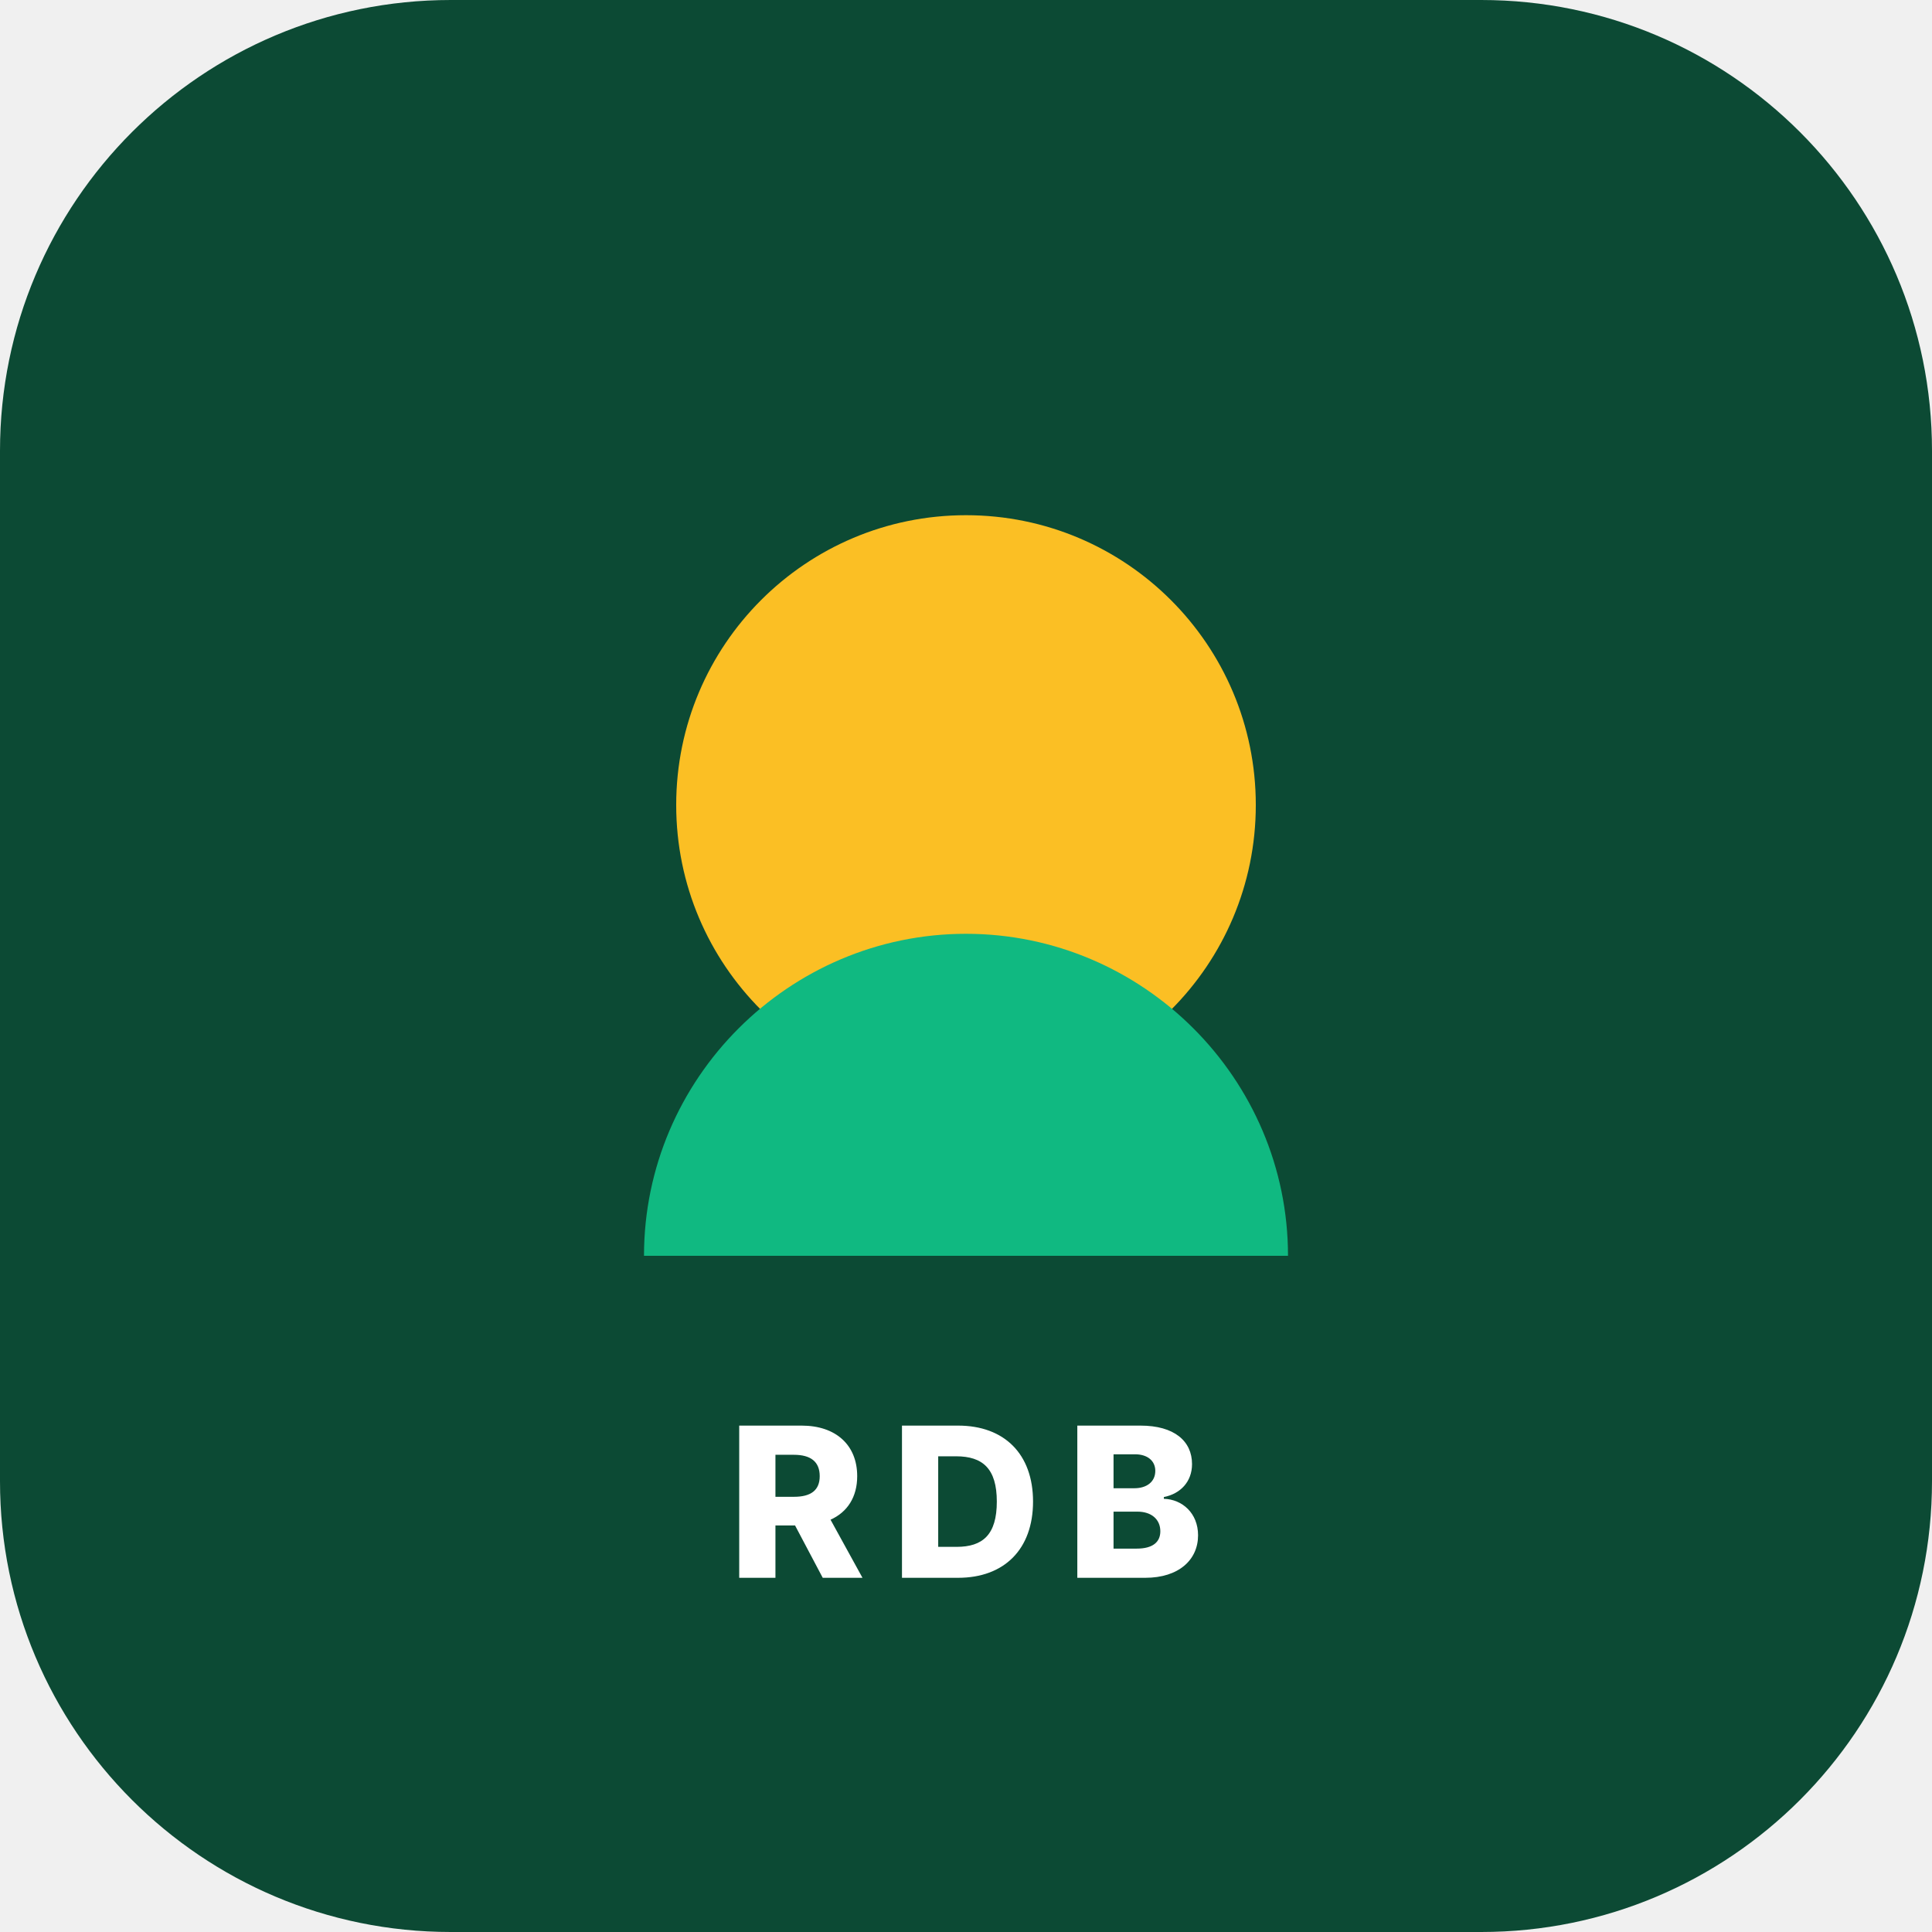
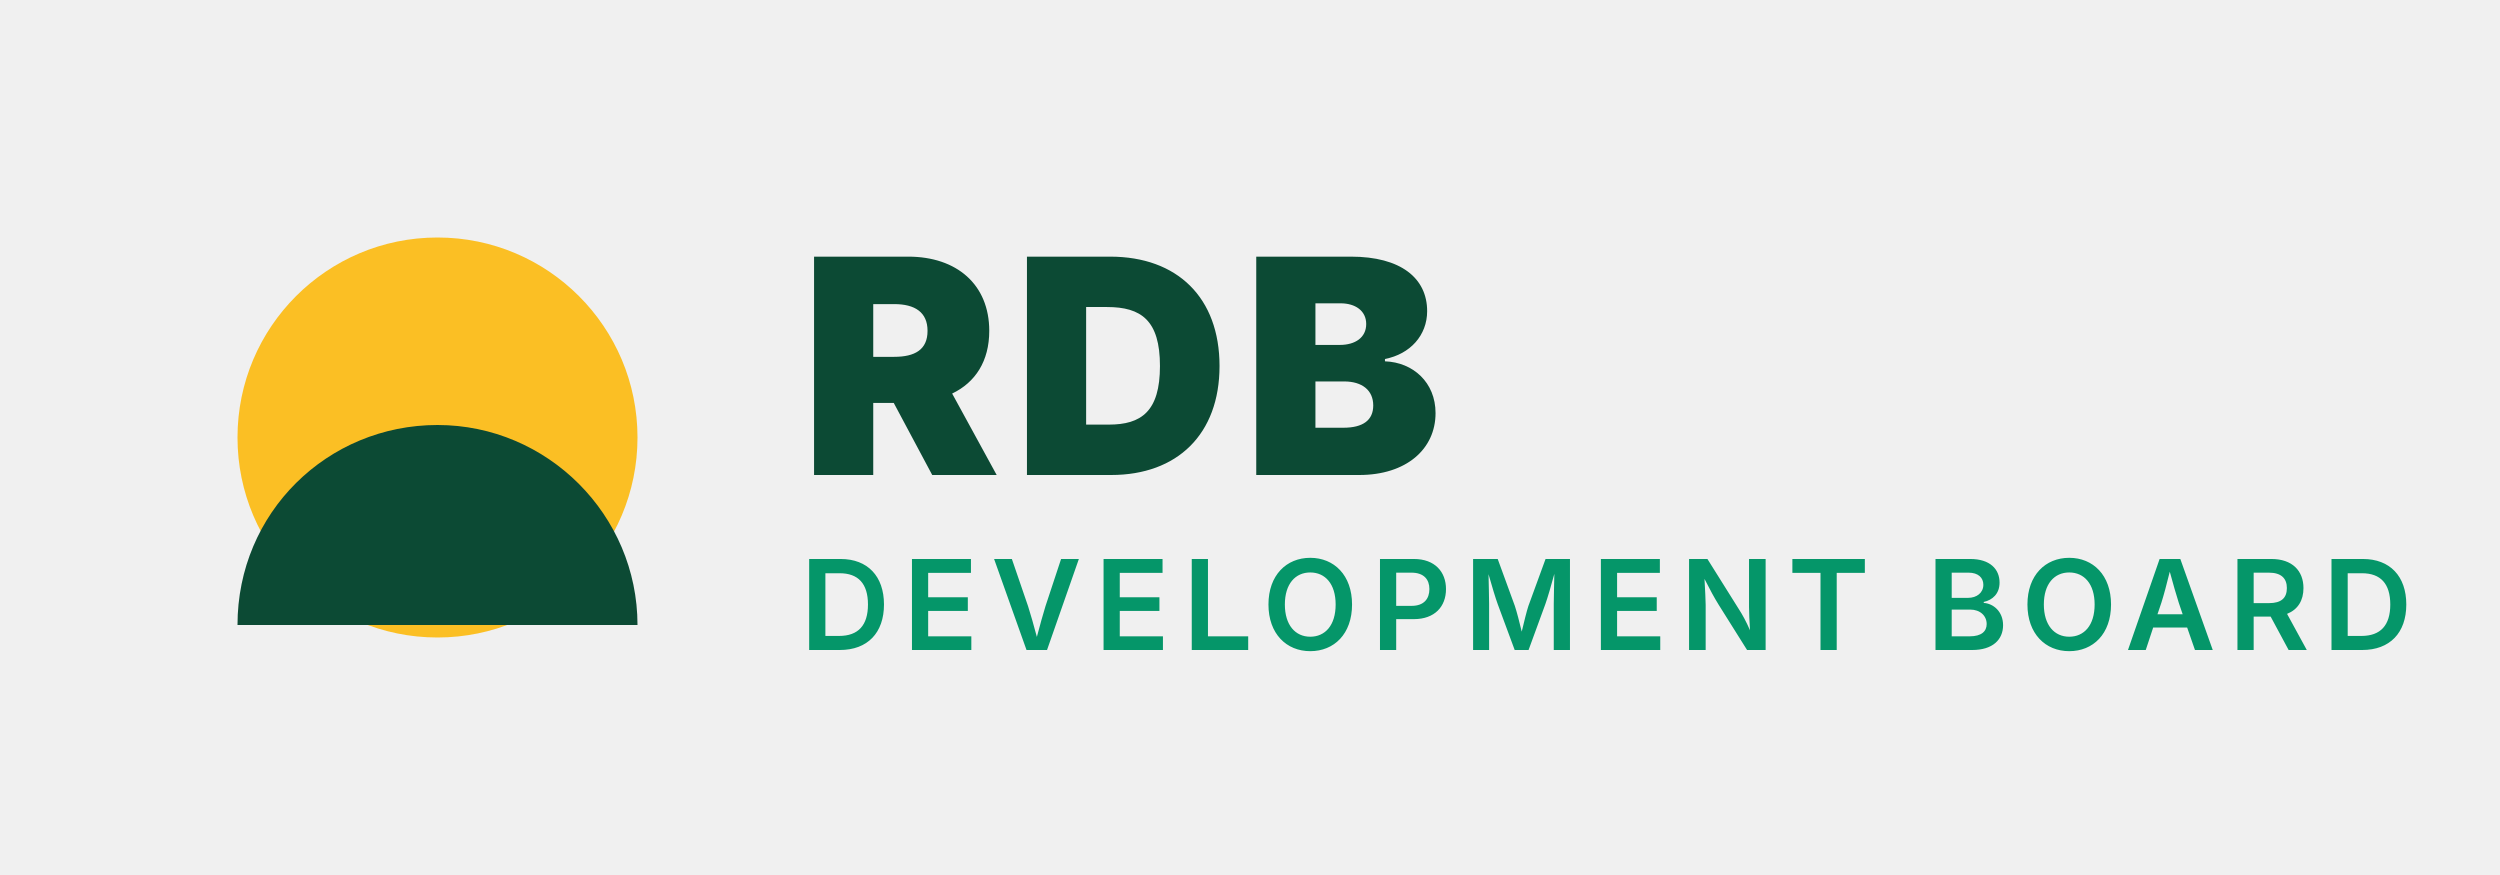
- <svg xmlns="http://www.w3.org/2000/svg" viewBox="0 0 120 120" width="100%" height="100%">
-   <rect width="120" height="120" rx="28" fill="#0C4A34" />
-   <circle cx="60" cy="50" r="18" fill="#FBBF24" />
-   <path d="M40 78c0-11 9-20 20-20s20 9 20 20H40z" fill="#10B981" />
-   <text x="60" y="98" font-family="system-ui, -apple-system, sans-serif" font-weight="800" font-size="13" fill="#FFFFFF" text-anchor="middle" letter-spacing="1.5">RDB</text>
+ <svg xmlns="http://www.w3.org/2000/svg" viewBox="0 0 200 70" width="100%" height="100%" fill="none">
+   <circle cx="35" cy="35" r="16" fill="#FBBF24" />
+   <path d="M19 50c0-9 7.2-16 16-16s16 7.2 16 16H19z" fill="#0C4A34" />
+   <text x="64" y="38" font-family="system-ui, -apple-system, sans-serif" font-weight="900" font-size="24" fill="#0C4A34" letter-spacing="1">RDB</text>
+   <text x="64" y="52" font-family="system-ui, -apple-system, sans-serif" font-weight="600" font-size="10" fill="#059669" letter-spacing="1">DEVELOPMENT BOARD</text>
</svg>
